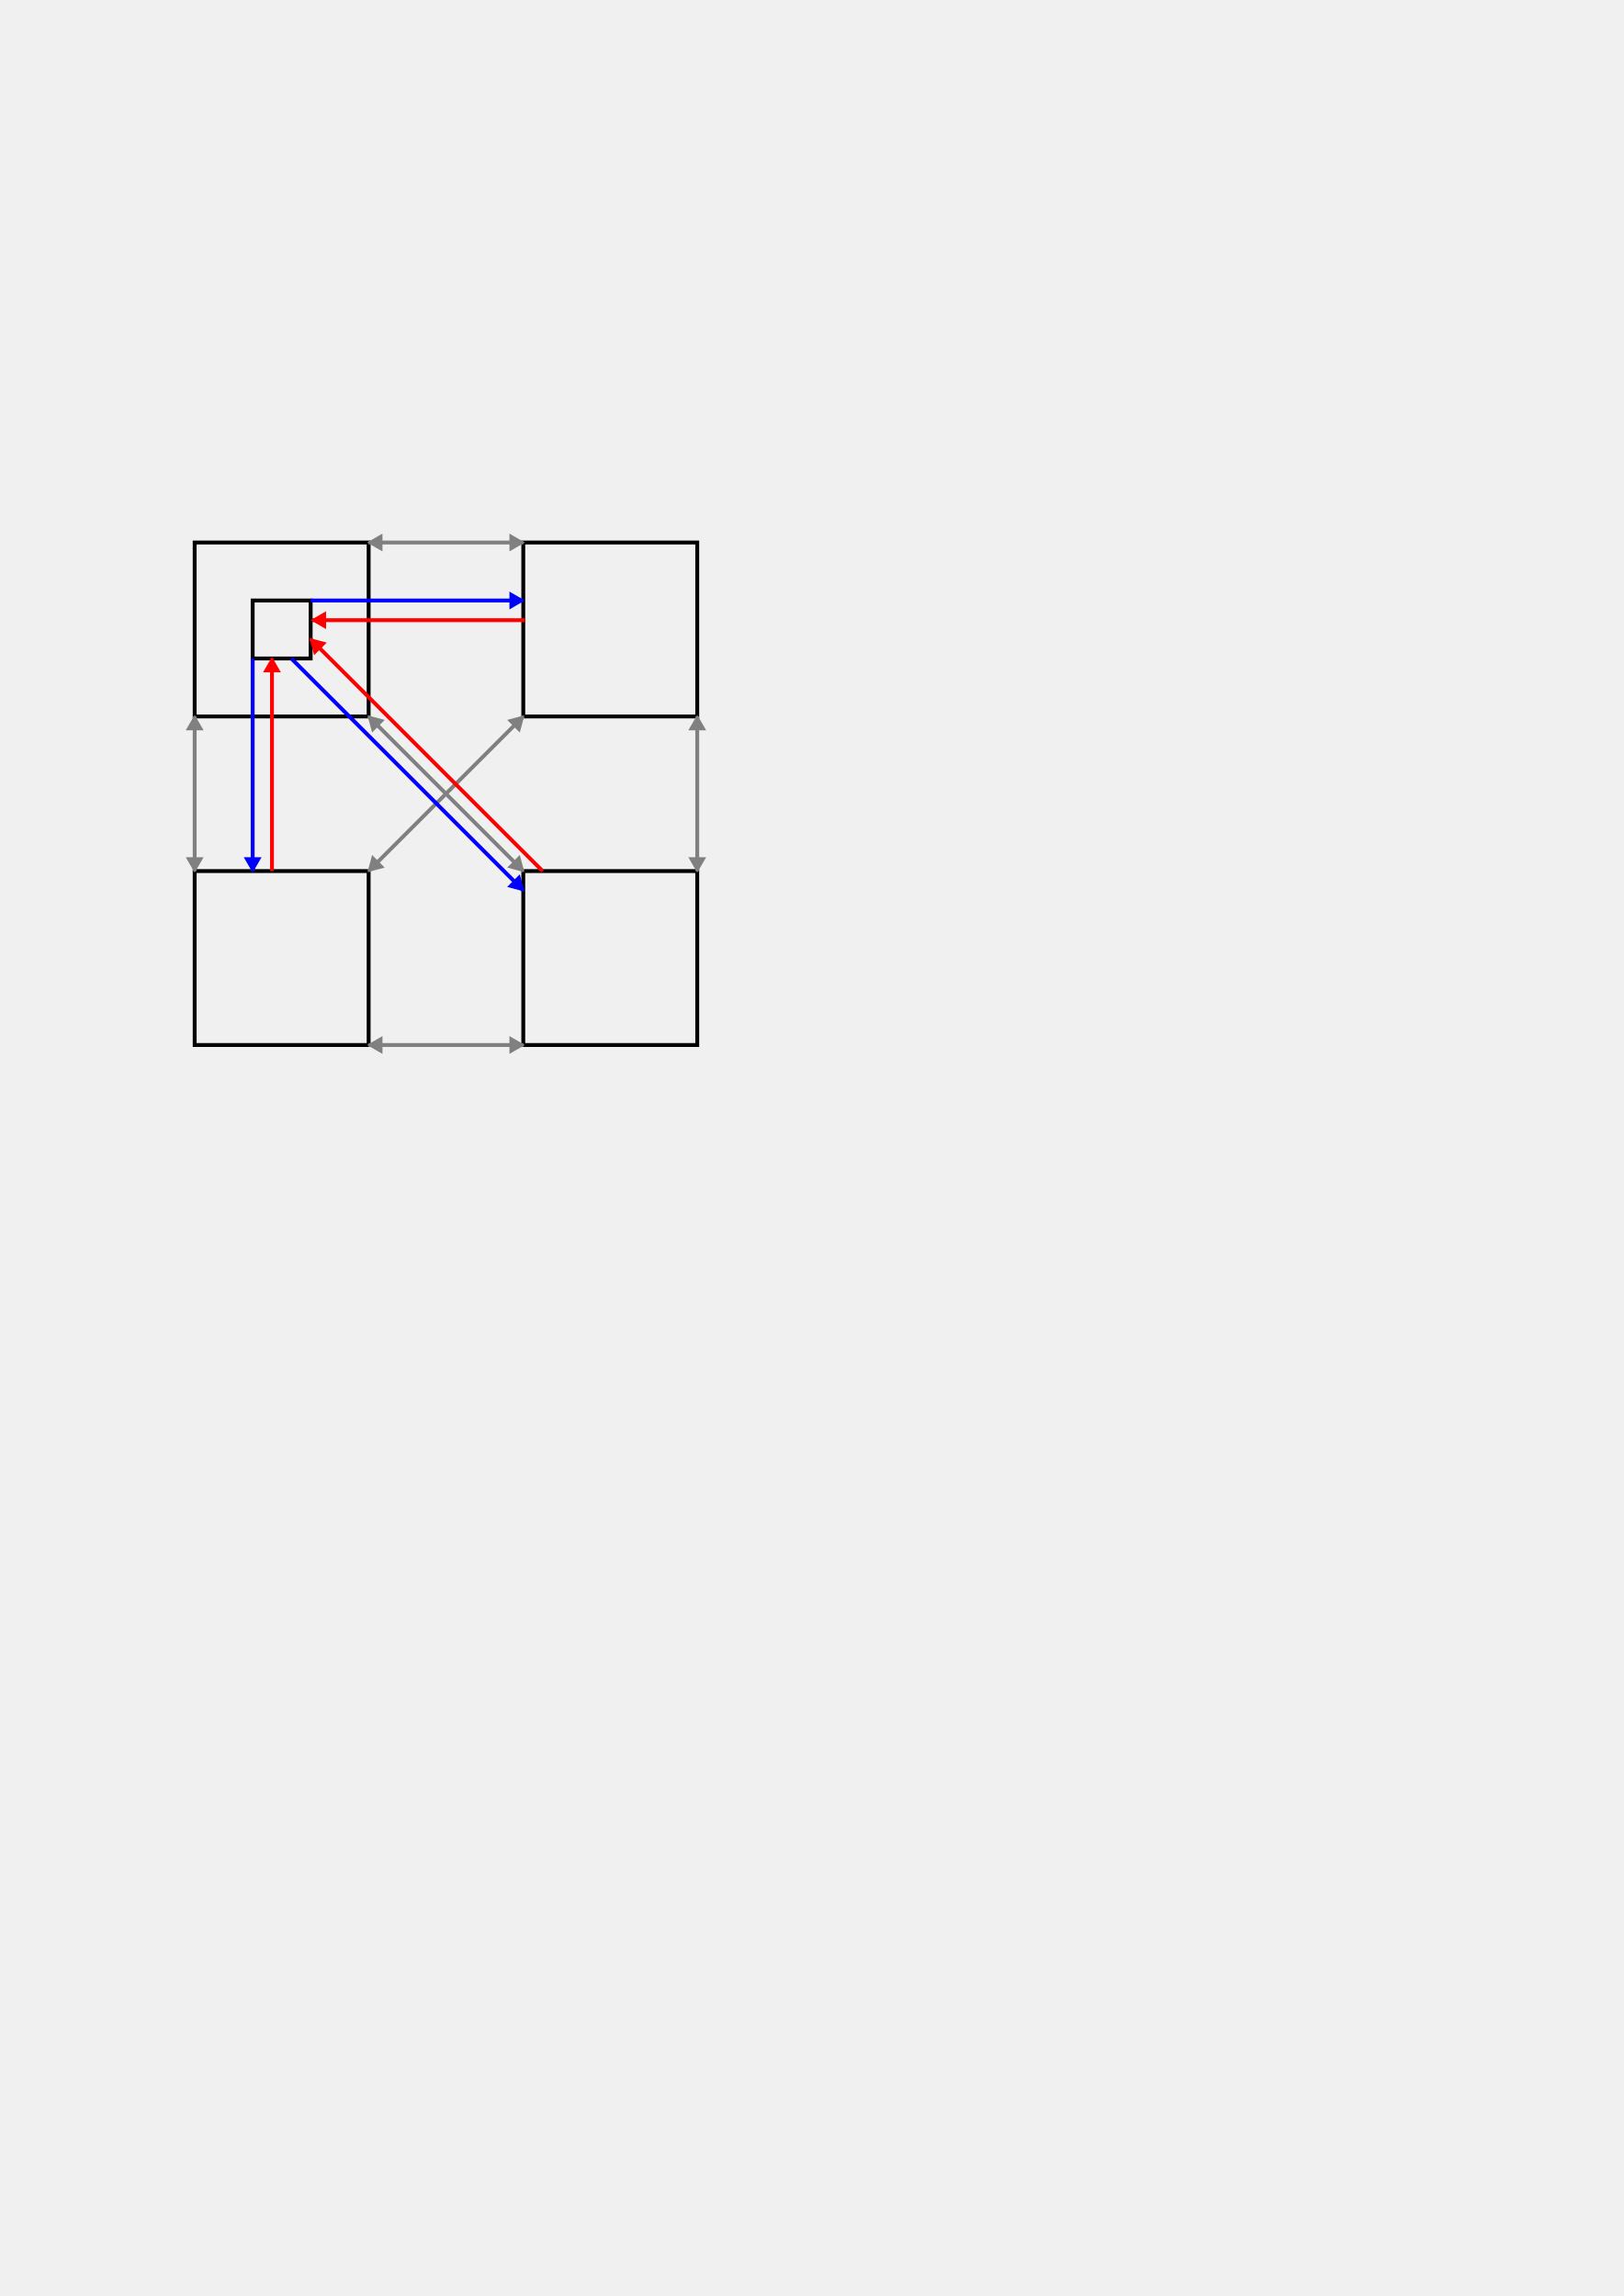
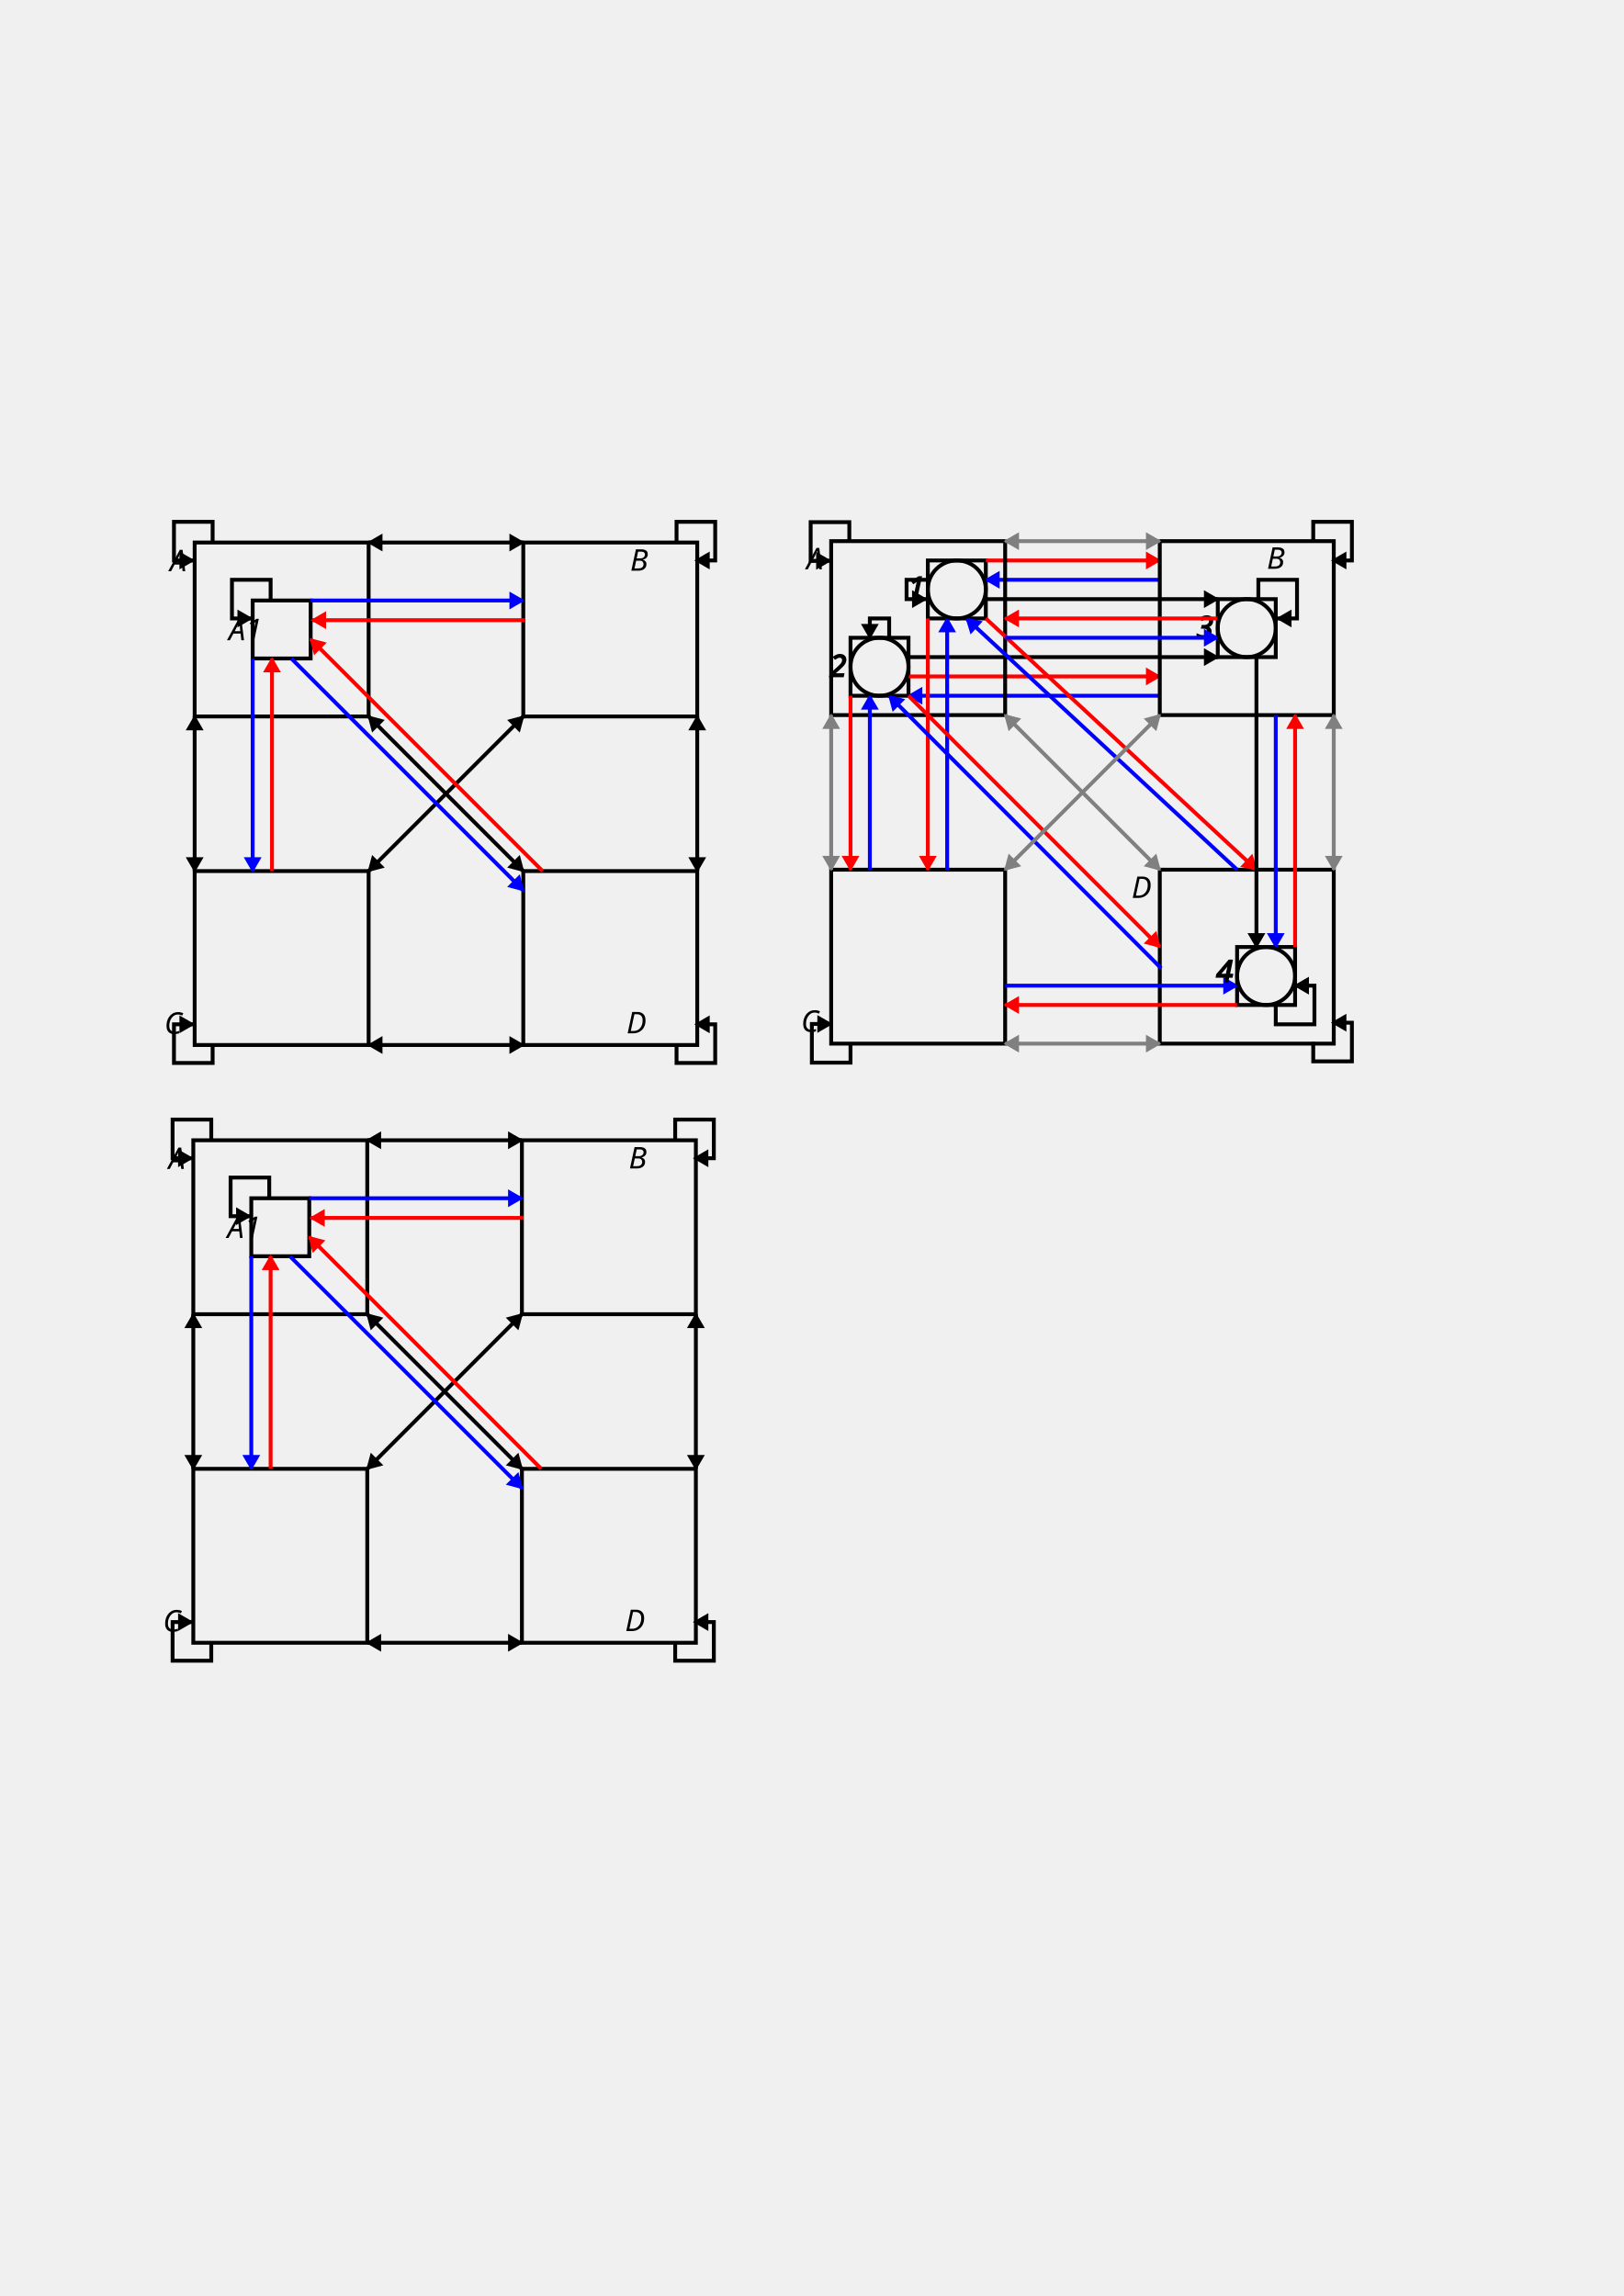
<svg xmlns="http://www.w3.org/2000/svg" width="210mm" height="297mm" viewBox="0 0 210 297" version="1.1" id="svg1">
  <defs id="defs1">
    <marker style="overflow:visible" id="marker19" refX="3" refY="0" orient="auto-start-reverse" markerWidth="0.75" markerHeight="0.75" viewBox="0 0 1 1" preserveAspectRatio="xMidYMid">
      <path transform="scale(0.5)" style="fill:context-stroke;fill-rule:evenodd;stroke:context-stroke;stroke-width:1pt" d="M 5.77,0 -2.88,5 V -5 Z" id="path19" />
    </marker>
    <marker style="overflow:visible" id="marker19-09" refX="3" refY="0" orient="auto-start-reverse" markerWidth="0.75" markerHeight="0.75" viewBox="0 0 1 1" preserveAspectRatio="xMidYMid">
      <path transform="scale(0.5)" style="fill:context-stroke;fill-rule:evenodd;stroke:context-stroke;stroke-width:1pt" d="M 5.77,0 -2.88,5 V -5 Z" id="path19-62" />
    </marker>
    <marker style="overflow:visible" id="marker19-2-8" refX="3" refY="0" orient="auto-start-reverse" markerWidth="0.75" markerHeight="0.75" viewBox="0 0 1 1" preserveAspectRatio="xMidYMid">
      <path transform="scale(0.5)" style="fill:context-stroke;fill-rule:evenodd;stroke:context-stroke;stroke-width:1pt" d="M 5.77,0 -2.88,5 V -5 Z" id="path19-5-4" />
    </marker>
    <marker style="overflow:visible" id="marker19-09-7" refX="3" refY="0" orient="auto-start-reverse" markerWidth="0.75" markerHeight="0.75" viewBox="0 0 1 1" preserveAspectRatio="xMidYMid">
      <path transform="scale(0.5)" style="fill:context-stroke;fill-rule:evenodd;stroke:context-stroke;stroke-width:1pt" d="M 5.77,0 -2.88,5 V -5 Z" id="path19-62-5" />
+     </marker>
+     <marker style="overflow:visible" id="marker19-9-58-1-2" refX="3" refY="0" orient="auto-start-reverse" markerWidth="0.75" markerHeight="0.75" viewBox="0 0 1 1" preserveAspectRatio="xMidYMid">
+       <path transform="scale(0.5)" style="fill:context-stroke;fill-rule:evenodd;stroke:context-stroke;stroke-width:1pt" d="M 5.77,0 -2.88,5 V -5 Z" id="path19-9-6-2-1" />
+     </marker>
+     <marker style="overflow:visible" id="marker19-3-1-1" refX="3" refY="0" orient="auto-start-reverse" markerWidth="0.75" markerHeight="0.75" viewBox="0 0 1 1" preserveAspectRatio="xMidYMid">
+       <path transform="scale(0.5)" style="fill:context-stroke;fill-rule:evenodd;stroke:context-stroke;stroke-width:1pt" d="M 5.77,0 -2.88,5 V -5 Z" id="path19-7-9-7" />
+     </marker>
+     <marker style="overflow:visible" id="marker19-68-37-1-5" refX="3" refY="0" orient="auto-start-reverse" markerWidth="0.75" markerHeight="0.75" viewBox="0 0 1 1" preserveAspectRatio="xMidYMid">
+       <path transform="scale(0.5)" style="fill:context-stroke;fill-rule:evenodd;stroke:context-stroke;stroke-width:1pt" d="M 5.77,0 -2.88,5 V -5 Z" id="path19-602-4-7-8" />
+     </marker>
+     <marker style="overflow:visible" id="marker19-7-66" refX="3" refY="0" orient="auto-start-reverse" markerWidth="0.75" markerHeight="0.75" viewBox="0 0 1 1" preserveAspectRatio="xMidYMid">
+       <path transform="scale(0.5)" style="fill:context-stroke;fill-rule:evenodd;stroke:context-stroke;stroke-width:1pt" d="M 5.77,0 -2.88,5 V -5 Z" id="path19-34-29" />
+     </marker>
+     <marker style="overflow:visible" id="marker19-68-37-1-5-9" refX="3" refY="0" orient="auto-start-reverse" markerWidth="0.75" markerHeight="0.75" viewBox="0 0 1 1" preserveAspectRatio="xMidYMid">
+       <path transform="scale(0.5)" style="fill:context-stroke;fill-rule:evenodd;stroke:context-stroke;stroke-width:1pt" d="M 5.77,0 -2.88,5 V -5 Z" id="path19-602-4-7-8-4" />
+     </marker>
+     <marker style="overflow:visible" id="marker19-7" refX="3" refY="0" orient="auto-start-reverse" markerWidth="0.75" markerHeight="0.75" viewBox="0 0 1 1" preserveAspectRatio="xMidYMid">
+       <path transform="scale(0.5)" style="fill:context-stroke;fill-rule:evenodd;stroke:context-stroke;stroke-width:1pt" d="M 5.77,0 -2.88,5 V -5 Z" id="path19-7" />
+     </marker>
+     <marker style="overflow:visible" id="marker19-2" refX="3" refY="0" orient="auto-start-reverse" markerWidth="0.75" markerHeight="0.75" viewBox="0 0 1 1" preserveAspectRatio="xMidYMid">
+       <path transform="scale(0.5)" style="fill:context-stroke;fill-rule:evenodd;stroke:context-stroke;stroke-width:1pt" d="M 5.77,0 -2.88,5 V -5 Z" id="path19-5" />
+     </marker>
+     <marker style="overflow:visible" id="marker19-68-2-2-8" refX="3" refY="0" orient="auto-start-reverse" markerWidth="0.75" markerHeight="0.75" viewBox="0 0 1 1" preserveAspectRatio="xMidYMid">
+       <path transform="scale(0.5)" style="fill:context-stroke;fill-rule:evenodd;stroke:context-stroke;stroke-width:1pt" d="M 5.77,0 -2.88,5 V -5 Z" id="path19-602-3-4-2" />
+     </marker>
+     <marker style="overflow:visible" id="marker19-7-6-5-0" refX="3" refY="0" orient="auto-start-reverse" markerWidth="0.75" markerHeight="0.75" viewBox="0 0 1 1" preserveAspectRatio="xMidYMid">
+       <path transform="scale(0.5)" style="fill:context-stroke;fill-rule:evenodd;stroke:context-stroke;stroke-width:1pt" d="M 5.77,0 -2.88,5 V -5 Z" id="path19-34-6-1-6" />
+     </marker>
+     <marker style="overflow:visible" id="marker19-9-4-6-4" refX="3" refY="0" orient="auto-start-reverse" markerWidth="0.75" markerHeight="0.75" viewBox="0 0 1 1" preserveAspectRatio="xMidYMid">
+       <path transform="scale(0.5)" style="fill:context-stroke;fill-rule:evenodd;stroke:context-stroke;stroke-width:1pt" d="M 5.77,0 -2.88,5 V -5 Z" id="path19-9-20-2-0" />
+     </marker>
+     <marker style="overflow:visible" id="marker19-3-1-5-6" refX="3" refY="0" orient="auto-start-reverse" markerWidth="0.75" markerHeight="0.75" viewBox="0 0 1 1" preserveAspectRatio="xMidYMid">
+       <path transform="scale(0.5)" style="fill:context-stroke;fill-rule:evenodd;stroke:context-stroke;stroke-width:1pt" d="M 5.77,0 -2.88,5 V -5 Z" id="path19-7-9-8-6" />
+     </marker>
+     <marker style="overflow:visible" id="marker19-8" refX="3" refY="0" orient="auto-start-reverse" markerWidth="0.75" markerHeight="0.75" viewBox="0 0 1 1" preserveAspectRatio="xMidYMid">
+       <path transform="scale(0.5)" style="fill:context-stroke;fill-rule:evenodd;stroke:context-stroke;stroke-width:1pt" d="M 5.77,0 -2.88,5 V -5 Z" id="path19-6" />
+     </marker>
+     <marker style="overflow:visible" id="marker19-7-6-5-0-5" refX="3" refY="0" orient="auto-start-reverse" markerWidth="0.75" markerHeight="0.75" viewBox="0 0 1 1" preserveAspectRatio="xMidYMid">
+       <path transform="scale(0.5)" style="fill:context-stroke;fill-rule:evenodd;stroke:context-stroke;stroke-width:1pt" d="M 5.77,0 -2.88,5 V -5 Z" id="path19-34-6-1-6-2" />
+     </marker>
+     <marker style="overflow:visible" id="marker19-9-4-6-4-7" refX="3" refY="0" orient="auto-start-reverse" markerWidth="0.75" markerHeight="0.75" viewBox="0 0 1 1" preserveAspectRatio="xMidYMid">
+       <path transform="scale(0.5)" style="fill:context-stroke;fill-rule:evenodd;stroke:context-stroke;stroke-width:1pt" d="M 5.77,0 -2.88,5 V -5 Z" id="path19-9-20-2-0-9" />
+     </marker>
+     <marker style="overflow:visible" id="marker19-09-5" refX="3" refY="0" orient="auto-start-reverse" markerWidth="0.75" markerHeight="0.75" viewBox="0 0 1 1" preserveAspectRatio="xMidYMid">
+       <path transform="scale(0.5)" style="fill:context-stroke;fill-rule:evenodd;stroke:context-stroke;stroke-width:1pt" d="M 5.77,0 -2.88,5 V -5 Z" id="path19-62-9" />
+     </marker>
+     <marker style="overflow:visible" id="marker19-09-7-3" refX="3" refY="0" orient="auto-start-reverse" markerWidth="0.75" markerHeight="0.75" viewBox="0 0 1 1" preserveAspectRatio="xMidYMid">
+       <path transform="scale(0.5)" style="fill:context-stroke;fill-rule:evenodd;stroke:context-stroke;stroke-width:1pt" d="M 5.77,0 -2.88,5 V -5 Z" id="path19-62-5-8" />
+     </marker>
+     <marker style="overflow:visible" id="marker19-2-8-8" refX="3" refY="0" orient="auto-start-reverse" markerWidth="0.75" markerHeight="0.75" viewBox="0 0 1 1" preserveAspectRatio="xMidYMid">
+       <path transform="scale(0.5)" style="fill:context-stroke;fill-rule:evenodd;stroke:context-stroke;stroke-width:1pt" d="M 5.77,0 -2.88,5 V -5 Z" id="path19-5-4-9" />
+     </marker>
+     <marker style="overflow:visible" id="marker19-4" refX="3" refY="0" orient="auto-start-reverse" markerWidth="0.75" markerHeight="0.75" viewBox="0 0 1 1" preserveAspectRatio="xMidYMid">
+       <path transform="scale(0.5)" style="fill:context-stroke;fill-rule:evenodd;stroke:context-stroke;stroke-width:1pt" d="M 5.77,0 -2.88,5 V -5 Z" id="path19-3" />
+     </marker>
+     <marker style="overflow:visible" id="marker19-7-66-9" refX="3" refY="0" orient="auto-start-reverse" markerWidth="0.75" markerHeight="0.75" viewBox="0 0 1 1" preserveAspectRatio="xMidYMid">
+       <path transform="scale(0.5)" style="fill:context-stroke;fill-rule:evenodd;stroke:context-stroke;stroke-width:1pt" d="M 5.77,0 -2.88,5 V -5 Z" id="path19-34-29-5" />
+     </marker>
+     <marker style="overflow:visible" id="marker19-3-1-1-1" refX="3" refY="0" orient="auto-start-reverse" markerWidth="0.75" markerHeight="0.75" viewBox="0 0 1 1" preserveAspectRatio="xMidYMid">
+       <path transform="scale(0.5)" style="fill:context-stroke;fill-rule:evenodd;stroke:context-stroke;stroke-width:1pt" d="M 5.77,0 -2.88,5 V -5 Z" id="path19-7-9-7-7" />
+     </marker>
+     <marker style="overflow:visible" id="marker19-68-37-1-5-4" refX="3" refY="0" orient="auto-start-reverse" markerWidth="0.75" markerHeight="0.75" viewBox="0 0 1 1" preserveAspectRatio="xMidYMid">
+       <path transform="scale(0.5)" style="fill:context-stroke;fill-rule:evenodd;stroke:context-stroke;stroke-width:1pt" d="M 5.77,0 -2.88,5 V -5 Z" id="path19-602-4-7-8-5" />
+     </marker>
+     <marker style="overflow:visible" id="marker19-68-37-1-5-9-1" refX="3" refY="0" orient="auto-start-reverse" markerWidth="0.75" markerHeight="0.75" viewBox="0 0 1 1" preserveAspectRatio="xMidYMid">
+       <path transform="scale(0.5)" style="fill:context-stroke;fill-rule:evenodd;stroke:context-stroke;stroke-width:1pt" d="M 5.77,0 -2.88,5 V -5 Z" id="path19-602-4-7-8-4-4" />
+     </marker>
+     <marker style="overflow:visible" id="marker19-9-58-1-2-6" refX="3" refY="0" orient="auto-start-reverse" markerWidth="0.75" markerHeight="0.75" viewBox="0 0 1 1" preserveAspectRatio="xMidYMid">
+       <path transform="scale(0.5)" style="fill:context-stroke;fill-rule:evenodd;stroke:context-stroke;stroke-width:1pt" d="M 5.77,0 -2.88,5 V -5 Z" id="path19-9-6-2-1-0" />
    </marker>
  </defs>
  <g id="layer1">
    <rect style="fill:none;fill-opacity:1;stroke:#000000;stroke-width:0.5;stroke-dasharray:none;stroke-opacity:1" id="rect36-7-8-1-6-3" width="7.5" height="7.5" x="32.677" y="77.677" />
    <rect style="fill:#ffffff;fill-opacity:0;stroke:#000000;stroke-width:0.5;stroke-dasharray:none;stroke-opacity:1" id="rect44-62" width="22.5" height="22.5" x="25.177" y="70.177" />
    <rect style="fill:#ffffff;fill-opacity:0;stroke:#000000;stroke-width:0.5;stroke-dasharray:none;stroke-opacity:1" id="rect44-6-5" width="22.5" height="22.5" x="67.677" y="70.177" />
    <rect style="fill:#ffffff;fill-opacity:0;stroke:#000000;stroke-width:0.5;stroke-dasharray:none;stroke-opacity:1" id="rect44-6-0-17" width="22.5" height="22.5" x="67.677" y="112.677" />
    <rect style="fill:#ffffff;fill-opacity:0;stroke:#000000;stroke-width:0.5;stroke-dasharray:none;stroke-opacity:1" id="rect44-6-0-1-1" width="22.5" height="22.5" x="25.177" y="112.677" />
-     <path style="fill:none;fill-opacity:1;stroke:#808080;stroke-width:0.5;stroke-dasharray:none;stroke-opacity:1;marker-start:url(#marker19-09);marker-end:url(#marker19-09)" d="m 47.677,70.177 h 20" id="path47-8" />
-     <path style="fill:none;fill-opacity:1;stroke:#808080;stroke-width:0.5;stroke-dasharray:none;stroke-opacity:1;marker-start:url(#marker19-09-7);marker-end:url(#marker19-09-7)" d="m 47.677,135.177 h 20" id="path47-8-3" />
-     <path style="fill:none;fill-opacity:1;stroke:#808080;stroke-width:0.5;stroke-dasharray:none;stroke-opacity:1;marker-start:url(#marker19-09);marker-end:url(#marker19-09)" d="M 90.177,112.677 V 92.677" id="path50-4" />
-     <path style="fill:none;fill-opacity:1;stroke:#808080;stroke-width:0.5;stroke-dasharray:none;stroke-opacity:1;marker-start:url(#marker19-09);marker-end:url(#marker19-09)" d="M 25.177,112.677 V 92.677" id="path49-9-0" />
-     <path style="fill:#ffffff;fill-opacity:0;stroke:#808080;stroke-width:0.5;stroke-dasharray:none;stroke-opacity:1;marker-start:url(#marker19-09);marker-end:url(#marker19-09)" d="M 47.677,112.677 67.677,92.677" id="path93-7" />
-     <path style="fill:#ffffff;fill-opacity:0;stroke:#808080;stroke-width:0.5;stroke-dasharray:none;stroke-opacity:1;marker-start:url(#marker19-2-8);marker-end:url(#marker19-2-8)" d="m 67.677,112.677 -20,-20" id="path93-9-1" />
+     <path style="fill:none;fill-opacity:1;stroke:#000000;stroke-width:0.5;stroke-dasharray:none;stroke-opacity:1;marker-start:url(#marker19-09);marker-end:url(#marker19-09)" d="m 47.677,70.177 h 20" id="path47-8" />
+     <path style="fill:none;fill-opacity:1;stroke:#000000;stroke-width:0.5;stroke-dasharray:none;stroke-opacity:1;marker-start:url(#marker19-09-7);marker-end:url(#marker19-09-7)" d="m 47.677,135.177 h 20" id="path47-8-3" />
+     <path style="fill:none;fill-opacity:1;stroke:#000000;stroke-width:0.5;stroke-dasharray:none;stroke-opacity:1;marker-start:url(#marker19-09);marker-end:url(#marker19-09)" d="M 90.177,112.677 V 92.677" id="path50-4" />
+     <path style="fill:none;fill-opacity:1;stroke:#000000;stroke-width:0.5;stroke-dasharray:none;stroke-opacity:1;marker-start:url(#marker19-09);marker-end:url(#marker19-09)" d="M 25.177,112.677 V 92.677" id="path49-9-0" />
+     <path style="fill:#ffffff;fill-opacity:0;stroke:#000000;stroke-width:0.5;stroke-dasharray:none;stroke-opacity:1;marker-start:url(#marker19-09);marker-end:url(#marker19-09)" d="M 47.677,112.677 67.677,92.677" id="path93-7" />
+     <path style="fill:#ffffff;fill-opacity:0;stroke:#000000;stroke-width:0.5;stroke-dasharray:none;stroke-opacity:1;marker-start:url(#marker19-2-8);marker-end:url(#marker19-2-8)" d="m 67.677,112.677 -20,-20" id="path93-9-1" />
    <path style="fill:#ffffff;fill-opacity:0;stroke:#0000ff;stroke-width:0.5;stroke-dasharray:none;stroke-dashoffset:0;stroke-opacity:1;marker-end:url(#marker19)" d="m 40.177,77.677 h 27.5" id="path105" />
    <path style="fill:#ffffff;fill-opacity:0;stroke:#ff0000;stroke-width:0.5;stroke-dasharray:none;stroke-dashoffset:0;stroke-opacity:1;marker-end:url(#marker19)" d="m 67.883,80.222 h -27.5" id="path106" />
    <path style="fill:#ffffff;fill-opacity:0;stroke:#0000ff;stroke-width:0.5;stroke-dasharray:none;stroke-dashoffset:0;stroke-opacity:1;marker-end:url(#marker19)" d="M 32.677,85.177 V 112.677" id="path107" />
    <path style="fill:#ffffff;fill-opacity:0;stroke:#ff0000;stroke-width:0.5;stroke-dasharray:none;stroke-dashoffset:0;stroke-opacity:1;marker-end:url(#marker19)" d="M 35.177,112.677 V 85.177" id="path108" />
    <path style="fill:#ffffff;fill-opacity:0;stroke:#0000ff;stroke-width:0.5;stroke-dasharray:none;stroke-dashoffset:0;stroke-opacity:1;marker-end:url(#marker19)" d="m 37.677,85.177 30,30" id="path109" />
    <path style="fill:#ffffff;fill-opacity:0;stroke:#ff0000;stroke-width:0.5;stroke-dasharray:none;stroke-dashoffset:0;stroke-opacity:1;marker-end:url(#marker19)" d="m 70.177,112.677 -30,-30" id="path110" />
+     <path style="fill:none;fill-opacity:1;stroke:#000000;stroke-width:0.5;stroke-linecap:butt;stroke-linejoin:miter;stroke-dasharray:none;stroke-dashoffset:0;stroke-opacity:1;marker-end:url(#marker19-7-66);paint-order:normal" d="m 87.5,70 v -2.5 h 5 v 5 h -2.5" id="path114-7-9" />
+     <path style="fill:none;fill-opacity:1;stroke:#000000;stroke-width:0.5;stroke-linecap:butt;stroke-linejoin:miter;stroke-dasharray:none;stroke-dashoffset:0;stroke-opacity:1;marker-end:url(#marker19-3-1-1);paint-order:normal" d="m 27.5,135 v 2.5 h -5 v -5 h 2.5" id="path114-3-4-6" />
+     <path style="fill:none;fill-opacity:1;stroke:#000000;stroke-width:0.5;stroke-linecap:butt;stroke-linejoin:miter;stroke-dasharray:none;stroke-dashoffset:0;stroke-opacity:1;marker-end:url(#marker19-68-37-1-5);paint-order:normal" d="m 27.5,70 v -2.5 h -5 v 5 h 2.5" id="path114-76-9-1" />
+     <path style="fill:none;fill-opacity:1;stroke:#000000;stroke-width:0.5;stroke-linecap:butt;stroke-linejoin:miter;stroke-dasharray:none;stroke-dashoffset:0;stroke-opacity:1;marker-end:url(#marker19-68-37-1-5-9);paint-order:normal" d="m 35,77.5 v -2.5 h -5 v 5 h 2.5" id="path114-76-9-1-0" />
+     <path style="fill:none;fill-opacity:1;stroke:#000000;stroke-width:0.5;stroke-linecap:butt;stroke-linejoin:miter;stroke-dasharray:none;stroke-dashoffset:0;stroke-opacity:1;marker-end:url(#marker19-9-58-1-2);paint-order:normal" d="m 87.5,135 v 2.5 h 5 v -5 h -2.5" id="path114-75-7-91-4" />
+     <text xml:space="preserve" style="font-style:italic;font-variant:normal;font-weight:normal;font-stretch:normal;font-size:3.881px;line-height:0.9;font-family:'CMU Serif Extra';-inkscape-font-specification:'CMU Serif Extra Italic';text-align:end;text-anchor:end;fill:none;fill-opacity:1;stroke:#000000;stroke-width:0.5;stroke-linecap:butt;stroke-linejoin:miter;stroke-dasharray:none;stroke-dashoffset:0;stroke-opacity:1;paint-order:normal" x="29.197" y="73.889" id="text112-4">
+       <tspan id="tspan112-9" style="fill:#000000;fill-opacity:1;stroke:none;stroke-width:0.5" x="29.197" y="73.889">A</tspan>
+     </text>
+     <text xml:space="preserve" style="font-style:italic;font-variant:normal;font-weight:normal;font-stretch:normal;font-size:3.881px;line-height:0.9;font-family:'CMU Serif Extra';-inkscape-font-specification:'CMU Serif Extra Italic';text-align:end;text-anchor:end;fill:none;fill-opacity:1;stroke:#000000;stroke-width:0.5;stroke-linecap:butt;stroke-linejoin:miter;stroke-dasharray:none;stroke-dashoffset:0;stroke-opacity:1;paint-order:normal" x="38.937" y="82.816" id="text112-4-5">
+       <tspan id="tspan112-9-3" style="fill:#000000;fill-opacity:1;stroke:none;stroke-width:0.5" x="38.937" y="82.816">A1</tspan>
+     </text>
+     <text xml:space="preserve" style="font-style:italic;font-variant:normal;font-weight:normal;font-stretch:normal;font-size:3.881px;line-height:0.9;font-family:'CMU Serif Extra';-inkscape-font-specification:'CMU Serif Extra Italic';text-align:end;text-anchor:end;fill:none;fill-opacity:1;stroke:#000000;stroke-width:0.5;stroke-linecap:butt;stroke-linejoin:miter;stroke-dasharray:none;stroke-dashoffset:0;stroke-opacity:1;paint-order:normal" x="28.576" y="133.731" id="text112-5-3-37">
+       <tspan id="tspan112-0-7-7" style="fill:#000000;fill-opacity:1;stroke:none;stroke-width:0.5" x="28.576" y="133.731">C</tspan>
+     </text>
+     <text xml:space="preserve" style="font-style:italic;font-variant:normal;font-weight:normal;font-stretch:normal;font-size:3.881px;line-height:0.9;font-family:'CMU Serif Extra';-inkscape-font-specification:'CMU Serif Extra Italic';text-align:end;text-anchor:end;fill:#000000;fill-opacity:1;stroke:#000000;stroke-width:0.5;stroke-linecap:butt;stroke-linejoin:miter;stroke-dasharray:none;stroke-dashoffset:0;stroke-opacity:1;paint-order:normal" x="88.87" y="73.825" id="text112-5-5-2-5-3">
+       <tspan id="tspan112-0-1-4-08-3" style="fill:#000000;fill-opacity:1;stroke:none;stroke-width:0.5" x="88.87" y="73.825">B</tspan>
+     </text>
+     <text xml:space="preserve" style="font-style:italic;font-variant:normal;font-weight:normal;font-stretch:normal;font-size:3.881px;line-height:0.9;font-family:'CMU Serif Extra';-inkscape-font-specification:'CMU Serif Extra Italic';text-align:end;text-anchor:end;fill:none;fill-opacity:1;stroke:#000000;stroke-width:0.5;stroke-linecap:butt;stroke-linejoin:miter;stroke-dasharray:none;stroke-dashoffset:0;stroke-opacity:1;paint-order:normal" x="88.651" y="133.666" id="text112-5-31-7-2-0-6">
+       <tspan id="tspan112-0-71-0-2-4-2" style="fill:#000000;fill-opacity:1;stroke:none;stroke-width:0.5" x="88.651" y="133.666">D</tspan>
+     </text>
+     <rect style="fill:none;fill-opacity:1;stroke:#000000;stroke-width:0.5;stroke-dasharray:none;stroke-opacity:1" id="rect36-7-8-1-6-3-2" width="7.5" height="7.5" x="32.5" y="155" />
+     <rect style="fill:#ffffff;fill-opacity:0;stroke:#000000;stroke-width:0.5;stroke-dasharray:none;stroke-opacity:1" id="rect44-62-2" width="22.5" height="22.5" x="25" y="147.5" />
+     <rect style="fill:#ffffff;fill-opacity:0;stroke:#000000;stroke-width:0.5;stroke-dasharray:none;stroke-opacity:1" id="rect44-6-5-1" width="22.5" height="22.5" x="67.5" y="147.5" />
+     <rect style="fill:#ffffff;fill-opacity:0;stroke:#000000;stroke-width:0.5;stroke-dasharray:none;stroke-opacity:1" id="rect44-6-0-17-4" width="22.5" height="22.5" x="67.5" y="190" />
+     <rect style="fill:#ffffff;fill-opacity:0;stroke:#000000;stroke-width:0.5;stroke-dasharray:none;stroke-opacity:1" id="rect44-6-0-1-1-7" width="22.5" height="22.5" x="25" y="190" />
+     <path style="fill:none;fill-opacity:1;stroke:#000000;stroke-width:0.5;stroke-dasharray:none;stroke-opacity:1;marker-start:url(#marker19-09-5);marker-end:url(#marker19-09-5)" d="m 47.5,147.5 h 20" id="path47-8-7" />
+     <path style="fill:none;fill-opacity:1;stroke:#000000;stroke-width:0.5;stroke-dasharray:none;stroke-opacity:1;marker-start:url(#marker19-09-7-3);marker-end:url(#marker19-09-7-3)" d="m 47.5,212.5 h 20" id="path47-8-3-0" />
+     <path style="fill:none;fill-opacity:1;stroke:#000000;stroke-width:0.5;stroke-dasharray:none;stroke-opacity:1;marker-start:url(#marker19-09-5);marker-end:url(#marker19-09-5)" d="M 90,190 V 170" id="path50-4-9" />
+     <path style="fill:none;fill-opacity:1;stroke:#000000;stroke-width:0.5;stroke-dasharray:none;stroke-opacity:1;marker-start:url(#marker19-09-5);marker-end:url(#marker19-09-5)" d="M 25,190 V 170" id="path49-9-0-5" />
+     <path style="fill:#ffffff;fill-opacity:0;stroke:#000000;stroke-width:0.5;stroke-dasharray:none;stroke-opacity:1;marker-start:url(#marker19-09-5);marker-end:url(#marker19-09-5)" d="M 47.5,190 67.5,170" id="path93-7-7" />
+     <path style="fill:#ffffff;fill-opacity:0;stroke:#000000;stroke-width:0.5;stroke-dasharray:none;stroke-opacity:1;marker-start:url(#marker19-2-8-8);marker-end:url(#marker19-2-8-8)" d="M 67.5,190 47.5,170" id="path93-9-1-2" />
+     <path style="fill:#ffffff;fill-opacity:0;stroke:#0000ff;stroke-width:0.5;stroke-dasharray:none;stroke-dashoffset:0;stroke-opacity:1;marker-end:url(#marker19-4)" d="m 40,155 h 27.5" id="path105-9" />
+     <path style="fill:#ffffff;fill-opacity:0;stroke:#ff0000;stroke-width:0.5;stroke-dasharray:none;stroke-dashoffset:0;stroke-opacity:1;marker-end:url(#marker19-4)" d="m 67.707,157.545 h -27.5" id="path106-7" />
+     <path style="fill:#ffffff;fill-opacity:0;stroke:#0000ff;stroke-width:0.5;stroke-dasharray:none;stroke-dashoffset:0;stroke-opacity:1;marker-end:url(#marker19-4)" d="m 32.5,162.5 v 27.5" id="path107-6" />
+     <path style="fill:#ffffff;fill-opacity:0;stroke:#ff0000;stroke-width:0.5;stroke-dasharray:none;stroke-dashoffset:0;stroke-opacity:1;marker-end:url(#marker19-4)" d="M 35,190 V 162.5" id="path108-8" />
+     <path style="fill:#ffffff;fill-opacity:0;stroke:#0000ff;stroke-width:0.5;stroke-dasharray:none;stroke-dashoffset:0;stroke-opacity:1;marker-end:url(#marker19-4)" d="m 37.5,162.5 30,30" id="path109-2" />
+     <path style="fill:#ffffff;fill-opacity:0;stroke:#ff0000;stroke-width:0.5;stroke-dasharray:none;stroke-dashoffset:0;stroke-opacity:1;marker-end:url(#marker19-4)" d="M 70,190 40,160" id="path110-9" />
+     <path style="fill:none;fill-opacity:1;stroke:#000000;stroke-width:0.5;stroke-linecap:butt;stroke-linejoin:miter;stroke-dasharray:none;stroke-dashoffset:0;stroke-opacity:1;marker-end:url(#marker19-7-66-9);paint-order:normal" d="m 87.323,147.323 v -2.5 h 5 v 5 h -2.5" id="path114-7-9-9" />
+     <path style="fill:none;fill-opacity:1;stroke:#000000;stroke-width:0.5;stroke-linecap:butt;stroke-linejoin:miter;stroke-dasharray:none;stroke-dashoffset:0;stroke-opacity:1;marker-end:url(#marker19-3-1-1-1);paint-order:normal" d="m 27.323,212.323 v 2.5 h -5 v -5 h 2.5" id="path114-3-4-6-8" />
+     <path style="fill:none;fill-opacity:1;stroke:#000000;stroke-width:0.5;stroke-linecap:butt;stroke-linejoin:miter;stroke-dasharray:none;stroke-dashoffset:0;stroke-opacity:1;marker-end:url(#marker19-68-37-1-5-4);paint-order:normal" d="m 27.323,147.323 v -2.5 h -5 v 5 h 2.5" id="path114-76-9-1-3" />
+     <path style="fill:none;fill-opacity:1;stroke:#000000;stroke-width:0.5;stroke-linecap:butt;stroke-linejoin:miter;stroke-dasharray:none;stroke-dashoffset:0;stroke-opacity:1;marker-end:url(#marker19-68-37-1-5-9-1);paint-order:normal" d="m 34.823,154.823 v -2.5 h -5 v 5 h 2.5" id="path114-76-9-1-0-7" />
+     <path style="fill:none;fill-opacity:1;stroke:#000000;stroke-width:0.5;stroke-linecap:butt;stroke-linejoin:miter;stroke-dasharray:none;stroke-dashoffset:0;stroke-opacity:1;marker-end:url(#marker19-9-58-1-2-6);paint-order:normal" d="m 87.323,212.323 v 2.5 h 5 v -5 h -2.5" id="path114-75-7-91-4-1" />
+     <text xml:space="preserve" style="font-style:italic;font-variant:normal;font-weight:normal;font-stretch:normal;font-size:3.881px;line-height:0.9;font-family:'CMU Serif Extra';-inkscape-font-specification:'CMU Serif Extra Italic';text-align:end;text-anchor:end;fill:none;fill-opacity:1;stroke:#000000;stroke-width:0.5;stroke-linecap:butt;stroke-linejoin:miter;stroke-dasharray:none;stroke-dashoffset:0;stroke-opacity:1;paint-order:normal" x="29.02" y="151.212" id="text112-4-2">
+       <tspan id="tspan112-9-6" style="fill:#000000;fill-opacity:1;stroke:none;stroke-width:0.5" x="29.02" y="151.212">A</tspan>
+     </text>
+     <text xml:space="preserve" style="font-style:italic;font-variant:normal;font-weight:normal;font-stretch:normal;font-size:3.881px;line-height:0.9;font-family:'CMU Serif Extra';-inkscape-font-specification:'CMU Serif Extra Italic';text-align:end;text-anchor:end;fill:none;fill-opacity:1;stroke:#000000;stroke-width:0.5;stroke-linecap:butt;stroke-linejoin:miter;stroke-dasharray:none;stroke-dashoffset:0;stroke-opacity:1;paint-order:normal" x="38.761" y="160.139" id="text112-4-5-1">
+       <tspan id="tspan112-9-3-7" style="fill:#000000;fill-opacity:1;stroke:none;stroke-width:0.5" x="38.761" y="160.139">A1</tspan>
+     </text>
+     <text xml:space="preserve" style="font-style:italic;font-variant:normal;font-weight:normal;font-stretch:normal;font-size:3.881px;line-height:0.9;font-family:'CMU Serif Extra';-inkscape-font-specification:'CMU Serif Extra Italic';text-align:end;text-anchor:end;fill:none;fill-opacity:1;stroke:#000000;stroke-width:0.5;stroke-linecap:butt;stroke-linejoin:miter;stroke-dasharray:none;stroke-dashoffset:0;stroke-opacity:1;paint-order:normal" x="28.399" y="211.054" id="text112-5-3-37-6">
+       <tspan id="tspan112-0-7-7-5" style="fill:#000000;fill-opacity:1;stroke:none;stroke-width:0.5" x="28.399" y="211.054">C</tspan>
+     </text>
+     <text xml:space="preserve" style="font-style:italic;font-variant:normal;font-weight:normal;font-stretch:normal;font-size:3.881px;line-height:0.9;font-family:'CMU Serif Extra';-inkscape-font-specification:'CMU Serif Extra Italic';text-align:end;text-anchor:end;fill:#000000;fill-opacity:1;stroke:#000000;stroke-width:0.5;stroke-linecap:butt;stroke-linejoin:miter;stroke-dasharray:none;stroke-dashoffset:0;stroke-opacity:1;paint-order:normal" x="88.693" y="151.149" id="text112-5-5-2-5-3-0">
+       <tspan id="tspan112-0-1-4-08-3-4" style="fill:#000000;fill-opacity:1;stroke:none;stroke-width:0.5" x="88.693" y="151.149">B</tspan>
+     </text>
+     <text xml:space="preserve" style="font-style:italic;font-variant:normal;font-weight:normal;font-stretch:normal;font-size:3.881px;line-height:0.9;font-family:'CMU Serif Extra';-inkscape-font-specification:'CMU Serif Extra Italic';text-align:end;text-anchor:end;fill:none;fill-opacity:1;stroke:#000000;stroke-width:0.5;stroke-linecap:butt;stroke-linejoin:miter;stroke-dasharray:none;stroke-dashoffset:0;stroke-opacity:1;paint-order:normal" x="88.474" y="210.989" id="text112-5-31-7-2-0-6-5">
+       <tspan id="tspan112-0-71-0-2-4-2-1" style="fill:#000000;fill-opacity:1;stroke:none;stroke-width:0.5" x="88.474" y="210.989">D</tspan>
+     </text>
+     <text xml:space="preserve" style="font-style:italic;font-variant:normal;font-weight:normal;font-stretch:normal;font-size:3.881px;line-height:0.9;font-family:'CMU Serif Extra';-inkscape-font-specification:'CMU Serif Extra Italic';text-align:end;text-anchor:end;fill:none;fill-opacity:1;stroke:#000000;stroke-width:0.5;stroke-linecap:butt;stroke-linejoin:miter;stroke-dasharray:none;stroke-dashoffset:0;stroke-opacity:1;paint-order:normal" x="111.543" y="73.639" id="text112-4-9">
+       <tspan id="tspan112-9-9" style="fill:#000000;fill-opacity:1;stroke:none;stroke-width:0.5" x="111.543" y="73.639">A</tspan>
+     </text>
+     <text xml:space="preserve" style="font-style:italic;font-variant:normal;font-weight:normal;font-stretch:normal;font-size:3.881px;line-height:0.9;font-family:'CMU Serif Extra';-inkscape-font-specification:'CMU Serif Extra Italic';text-align:end;text-anchor:end;fill:none;fill-opacity:1;stroke:#000000;stroke-width:0.5;stroke-linecap:butt;stroke-linejoin:miter;stroke-dasharray:none;stroke-dashoffset:0;stroke-opacity:1;paint-order:normal" x="110.922" y="133.481" id="text112-5-3-37-4">
+       <tspan id="tspan112-0-7-7-9" style="fill:#000000;fill-opacity:1;stroke:none;stroke-width:0.5" x="110.922" y="133.481">C</tspan>
+     </text>
+     <text xml:space="preserve" style="font-style:italic;font-variant:normal;font-weight:normal;font-stretch:normal;font-size:3.881px;line-height:0.9;font-family:'CMU Serif Extra';-inkscape-font-specification:'CMU Serif Extra Italic';text-align:end;text-anchor:end;fill:#000000;fill-opacity:1;stroke:#000000;stroke-width:0.5;stroke-linecap:butt;stroke-linejoin:miter;stroke-dasharray:none;stroke-dashoffset:0;stroke-opacity:1;paint-order:normal" x="171.216" y="73.575" id="text112-5-5-2-5-3-1">
+       <tspan id="tspan112-0-1-4-08-3-5" style="fill:#000000;fill-opacity:1;stroke:none;stroke-width:0.5" x="171.216" y="73.575">B</tspan>
+     </text>
+     <text xml:space="preserve" style="font-style:italic;font-variant:normal;font-weight:normal;font-stretch:normal;font-size:3.881px;line-height:0.9;font-family:'CMU Serif Extra';-inkscape-font-specification:'CMU Serif Extra Italic';text-align:end;text-anchor:end;fill:none;fill-opacity:1;stroke:#000000;stroke-width:0.5;stroke-linecap:butt;stroke-linejoin:miter;stroke-dasharray:none;stroke-dashoffset:0;stroke-opacity:1;paint-order:normal" x="153.979" y="116.151" id="text112-5-31-7-2-0-6-9">
+       <tspan id="tspan112-0-71-0-2-4-2-8" style="fill:#000000;fill-opacity:1;stroke:none;stroke-width:0.5" x="153.979" y="116.151">D</tspan>
+     </text>
+     <rect style="fill:none;fill-opacity:1;stroke:#000000;stroke-width:0.5;stroke-dasharray:none;stroke-opacity:1" id="rect36-7" width="7.5" height="7.5" x="120" y="72.5" />
+     <rect style="fill:none;fill-opacity:1;stroke:#000000;stroke-width:0.5;stroke-dasharray:none;stroke-opacity:1" id="rect37-4" width="7.5" height="7.5" x="110" y="82.5" />
+     <path style="fill:none;fill-opacity:1;stroke:#ff0000;stroke-width:0.5;stroke-dasharray:none;stroke-opacity:1;marker-end:url(#marker19-7)" d="M 127.5,72.5 H 150" id="path38" />
+     <path style="fill:none;fill-opacity:1;stroke:#0000ff;stroke-width:0.5;stroke-dasharray:none;stroke-opacity:1;marker-start:url(#marker19-7)" d="M 127.5,75 H 150" id="path39" />
+     <path style="fill:none;fill-opacity:1;stroke:#ff0000;stroke-width:0.5;stroke-dasharray:none;stroke-opacity:1;marker-end:url(#marker19-7)" d="M 117.5,87.5 H 150" id="path40" />
+     <path style="fill:none;fill-opacity:1;stroke:#0000ff;stroke-width:0.5;stroke-dasharray:none;stroke-opacity:1;marker-start:url(#marker19-7)" d="M 117.5,90 H 150" id="path41" />
+     <rect style="fill:none;fill-opacity:1;stroke:#000000;stroke-width:0.5;stroke-dasharray:none;stroke-opacity:1" id="rect36-7-8-1-6" width="7.5" height="7.5" x="157.5" y="77.5" />
+     <rect style="fill:#ffffff;fill-opacity:0;stroke:#000000;stroke-width:0.5;stroke-dasharray:none;stroke-opacity:1" id="rect44" width="22.5" height="22.5" x="107.5" y="70" />
+     <rect style="fill:#ffffff;fill-opacity:0;stroke:#000000;stroke-width:0.5;stroke-dasharray:none;stroke-opacity:1" id="rect44-6" width="22.5" height="22.5" x="150" y="70" />
+     <rect style="fill:none;fill-opacity:1;stroke:#000000;stroke-width:0.5;stroke-dasharray:none;stroke-opacity:1" id="rect36-7-8-1-6-8" width="7.5" height="7.5" x="160" y="122.5" />
+     <rect style="fill:#ffffff;fill-opacity:0;stroke:#000000;stroke-width:0.5;stroke-dasharray:none;stroke-opacity:1" id="rect44-6-0" width="22.5" height="22.5" x="150" y="112.5" />
+     <rect style="fill:#ffffff;fill-opacity:0;stroke:#000000;stroke-width:0.5;stroke-dasharray:none;stroke-opacity:1" id="rect44-6-0-1" width="22.5" height="22.5" x="107.5" y="112.5" />
+     <path style="fill:none;fill-opacity:1;stroke:#000000;stroke-width:0.5;stroke-dasharray:none;stroke-opacity:1;marker-end:url(#marker19-7)" d="m 127.5,77.5 h 30" id="path44" />
+     <path style="fill:none;fill-opacity:1;stroke:#000000;stroke-width:0.5;stroke-dasharray:none;stroke-opacity:1;marker-end:url(#marker19-7)" d="m 117.5,85 h 40" id="path45" />
+     <path style="fill:none;fill-opacity:1;stroke:#808080;stroke-width:0.5;stroke-dasharray:none;stroke-opacity:1;marker-start:url(#marker19-7);marker-end:url(#marker19-7)" d="m 130,70 h 20" id="path47" />
+     <path style="fill:none;fill-opacity:1;stroke:#808080;stroke-width:0.5;stroke-dasharray:none;stroke-opacity:1;marker-start:url(#marker19-7);marker-end:url(#marker19-7)" d="m 130,135 h 20" id="path48-0" />
+     <path style="fill:none;fill-opacity:1;stroke:#808080;stroke-width:0.5;stroke-dasharray:none;stroke-opacity:1;marker-start:url(#marker19-7);marker-end:url(#marker19-7)" d="M 172.5,112.5 V 92.5" id="path50" />
+     <path style="fill:none;fill-opacity:1;stroke:#808080;stroke-width:0.5;stroke-dasharray:none;stroke-opacity:1;marker-start:url(#marker19-7);marker-end:url(#marker19-7)" d="M 107.5,112.5 V 92.5" id="path49-9" />
+     <path style="fill:none;fill-opacity:1;stroke:#ff0000;stroke-width:0.5;stroke-dasharray:none;stroke-opacity:1;marker-end:url(#marker19-7)" d="M 110,90 V 112.5" id="path53" />
+     <path style="fill:none;fill-opacity:1;stroke:#0000ff;stroke-width:0.5;stroke-dasharray:none;stroke-opacity:1;marker-start:url(#marker19-7)" d="M 112.5,90 V 112.5" id="path54" />
+     <path style="fill:none;fill-opacity:1;stroke:#ff0000;stroke-width:0.5;stroke-dasharray:none;stroke-opacity:1;marker-end:url(#marker19-7)" d="M 120,80 V 112.5" id="path55" />
+     <path style="fill:none;fill-opacity:1;stroke:#0000ff;stroke-width:0.5;stroke-dasharray:none;stroke-opacity:1;marker-start:url(#marker19-7)" d="M 122.5,80 V 112.5" id="path56" />
+     <path style="fill:none;fill-opacity:1;stroke:#ff0000;stroke-width:0.5;stroke-dasharray:none;stroke-opacity:1;marker-end:url(#marker19-7)" d="M 117.5,90 150,122.5" id="path66" />
+     <path style="fill:none;fill-opacity:1;stroke:#0000ff;stroke-width:0.5;stroke-dasharray:none;stroke-opacity:1;marker-start:url(#marker19-7)" d="m 115,90 35.177,35.25" id="path67" />
+     <path style="fill:none;fill-opacity:1;stroke:#ff0000;stroke-width:0.5;stroke-dasharray:none;stroke-opacity:1;marker-end:url(#marker19-7)" d="m 127.5,80 35,32.5" id="path68" />
+     <path style="fill:none;fill-opacity:1;stroke:#0000ff;stroke-width:0.5;stroke-dasharray:none;stroke-opacity:1;marker-start:url(#marker19-7)" d="m 125,80 35,32.5" id="path69" />
+     <path style="fill:none;fill-opacity:1;stroke:#000000;stroke-width:0.5;stroke-dasharray:none;stroke-opacity:1;marker-start:url(#marker19-7)" d="M 162.5,122.5 V 85" id="path70" />
+     <path style="fill:none;fill-opacity:1;stroke:#0000ff;stroke-width:0.5;stroke-dasharray:none;stroke-opacity:1;marker-start:url(#marker19-7)" d="m 165,122.5 0,-30" id="path71" />
+     <path style="fill:none;fill-opacity:1;stroke:#fb0000;stroke-width:0.5;stroke-dasharray:none;stroke-opacity:1;marker-end:url(#marker19-7)" d="M 167.5,122.5 V 92.5" id="path72" />
+     <path style="fill:none;fill-opacity:1;stroke:#ff0000;stroke-width:0.5;stroke-dasharray:none;stroke-opacity:1;marker-end:url(#marker19-7)" d="M 160,130 H 130" id="path73" />
+     <path style="fill:none;fill-opacity:1;stroke:#0000ff;stroke-width:0.5;stroke-dasharray:none;stroke-opacity:1;marker-end:url(#marker19-7)" d="m 130,127.5 h 30" id="path74" />
+     <text xml:space="preserve" style="font-style:italic;font-variant:normal;font-weight:500;font-stretch:normal;font-size:3.881px;line-height:0.9;font-family:'CMU Classical Serif';-inkscape-font-specification:'CMU Classical Serif Medium Italic';text-align:end;text-anchor:end;fill:none;fill-opacity:1;stroke:#000000;stroke-width:0.2;stroke-dasharray:none;stroke-opacity:1" x="124.601" y="77.4" id="text74">
+       <tspan id="tspan74" style="font-size:3.881px;fill:#000000;fill-opacity:1;stroke:#000000;stroke-width:0.2;stroke-dasharray:none;stroke-opacity:1" x="124.601" y="77.4">1</tspan>
+     </text>
+     <text xml:space="preserve" style="font-style:italic;font-variant:normal;font-weight:500;font-stretch:normal;font-size:3.881px;line-height:0.9;font-family:'CMU Classical Serif';-inkscape-font-specification:'CMU Classical Serif Medium Italic';text-align:end;text-anchor:end;fill:none;fill-opacity:1;stroke:#000000;stroke-width:0.2;stroke-dasharray:none;stroke-opacity:1" x="161.959" y="82.502" id="text74-4">
+       <tspan id="tspan74-5" style="font-size:3.881px;fill:#000000;fill-opacity:1;stroke:#000000;stroke-width:0.2;stroke-dasharray:none;stroke-opacity:1" x="161.959" y="82.502">3</tspan>
+     </text>
+     <text xml:space="preserve" style="font-style:italic;font-variant:normal;font-weight:500;font-stretch:normal;font-size:3.881px;line-height:0.9;font-family:'CMU Classical Serif';-inkscape-font-specification:'CMU Classical Serif Medium Italic';text-align:end;text-anchor:end;fill:none;fill-opacity:1;stroke:#000000;stroke-width:0.2;stroke-dasharray:none;stroke-opacity:1" x="164.5" y="126.998" id="text74-2">
+       <tspan id="tspan74-1" style="font-size:3.881px;fill:#000000;fill-opacity:1;stroke:#000000;stroke-width:0.2;stroke-dasharray:none;stroke-opacity:1" x="164.5" y="126.998">4</tspan>
+     </text>
+     <text xml:space="preserve" style="font-style:italic;font-variant:normal;font-weight:500;font-stretch:normal;font-size:3.881px;line-height:0.9;font-family:'CMU Classical Serif';-inkscape-font-specification:'CMU Classical Serif Medium Italic';text-align:end;text-anchor:end;fill:none;fill-opacity:1;stroke:#000000;stroke-width:0.2;stroke-dasharray:none;stroke-opacity:1" x="114.502" y="87.5" id="text74-7">
+       <tspan id="tspan74-9" style="font-size:3.881px;fill:#000000;fill-opacity:1;stroke:#000000;stroke-width:0.2;stroke-dasharray:none;stroke-opacity:1" x="114.502" y="87.5">2</tspan>
+     </text>
+     <path style="fill:#ffffff;fill-opacity:0;stroke:#ff0000;stroke-width:0.5;stroke-dasharray:none;stroke-opacity:1;marker-end:url(#marker19-7)" d="M 157.5,80 H 130" id="path91" />
+     <path style="fill:#ffffff;fill-opacity:0;stroke:#0000ff;stroke-width:0.5;stroke-dasharray:none;stroke-opacity:1;marker-start:url(#marker19-7)" d="M 157.5,82.5 H 130" id="path92" />
+     <path style="fill:#ffffff;fill-opacity:0;stroke:#808080;stroke-width:0.5;stroke-dasharray:none;stroke-opacity:1;marker-start:url(#marker19-7);marker-end:url(#marker19-7)" d="M 130,112.5 150,92.5" id="path93" />
+     <path style="fill:#ffffff;fill-opacity:0;stroke:#808080;stroke-width:0.5;stroke-dasharray:none;stroke-opacity:1;marker-start:url(#marker19-2);marker-end:url(#marker19-2)" d="M 150,112.5 130,92.5" id="path93-9" />
+     <circle style="fill:#ffffff;fill-opacity:0;stroke:#000000;stroke-width:0.5;stroke-dasharray:none;stroke-opacity:1" id="path95-0" cx="163.75" cy="126.25" r="3.75" />
+     <circle style="fill:#ffffff;fill-opacity:0;stroke:#000000;stroke-width:0.5;stroke-dasharray:none;stroke-opacity:1" id="path95" cx="123.75" cy="76.25" r="3.75" />
+     <circle style="fill:#ffffff;fill-opacity:0;stroke:#000000;stroke-width:0.5;stroke-dasharray:none;stroke-opacity:1" id="path95-7" cx="113.75" cy="86.25" r="3.75" />
+     <circle style="fill:#ffffff;fill-opacity:0;stroke:#000000;stroke-width:0.5;stroke-dasharray:none;stroke-opacity:1" id="path95-5" cx="161.25" cy="81.25" r="3.75" />
+     <path style="fill:none;fill-opacity:1;stroke:#000000;stroke-width:0.5;stroke-linecap:butt;stroke-linejoin:miter;stroke-dasharray:none;stroke-dashoffset:0;stroke-opacity:1;marker-end:url(#marker19-68-2-2-8);paint-order:normal" d="m 109.846,70.043 v -2.5 h -5 v 5 h 2.5" id="path114-8-9-7" />
+     <path style="fill:none;fill-opacity:1;stroke:#000000;stroke-width:0.5;stroke-linecap:butt;stroke-linejoin:miter;stroke-dasharray:none;stroke-dashoffset:0;stroke-opacity:1;marker-end:url(#marker19-7-6-5-0);paint-order:normal" d="m 169.846,70 v -2.5 h 5 v 5 h -2.5" id="path114-7-1-7-2" />
+     <path style="fill:none;fill-opacity:1;stroke:#000000;stroke-width:0.5;stroke-linecap:butt;stroke-linejoin:miter;stroke-dasharray:none;stroke-dashoffset:0;stroke-opacity:1;marker-end:url(#marker19-7-6-5-0-5);paint-order:normal" d="m 162.75,77.5 v -2.5 h 5 v 5 h -2.5" id="path114-7-1-7-2-9" />
+     <path style="fill:none;fill-opacity:1;stroke:#000000;stroke-width:0.5;stroke-linecap:butt;stroke-linejoin:miter;stroke-dasharray:none;stroke-dashoffset:0;stroke-opacity:1;marker-end:url(#marker19-9-4-6-4);paint-order:normal" d="m 169.846,134.793 v 2.5 h 5 v -5 h -2.5" id="path114-75-3-3-9" />
+     <path style="fill:none;fill-opacity:1;stroke:#000000;stroke-width:0.5;stroke-linecap:butt;stroke-linejoin:miter;stroke-dasharray:none;stroke-dashoffset:0;stroke-opacity:1;marker-end:url(#marker19-9-4-6-4-7);paint-order:normal" d="m 165,130 v 2.5 h 5 v -5 h -2.5" id="path114-75-3-3-9-5" />
+     <path style="fill:none;fill-opacity:1;stroke:#000000;stroke-width:0.5;stroke-linecap:butt;stroke-linejoin:miter;stroke-dasharray:none;stroke-dashoffset:0;stroke-opacity:1;marker-end:url(#marker19-3-1-5-6);paint-order:normal" d="m 110,134.957 v 2.5 h -5 v -5 h 2.5" id="path114-3-4-7-8" />
+     <path style="fill:none;stroke:#000000;stroke-width:0.5;fill-opacity:1;stroke-opacity:1;stroke-dasharray:none;marker-end:url(#marker19)" d="m 115,82.5 v -2.5 h -2.5 v 2.5" id="path1" />
+     <path style="fill:none;fill-opacity:1;stroke:#000000;stroke-width:0.5;stroke-dasharray:none;stroke-opacity:1;marker-end:url(#marker19-8)" d="m 119.75,75 h -2.5 v 2.5 H 119.75" id="path1-9" />
  </g>
</svg>
